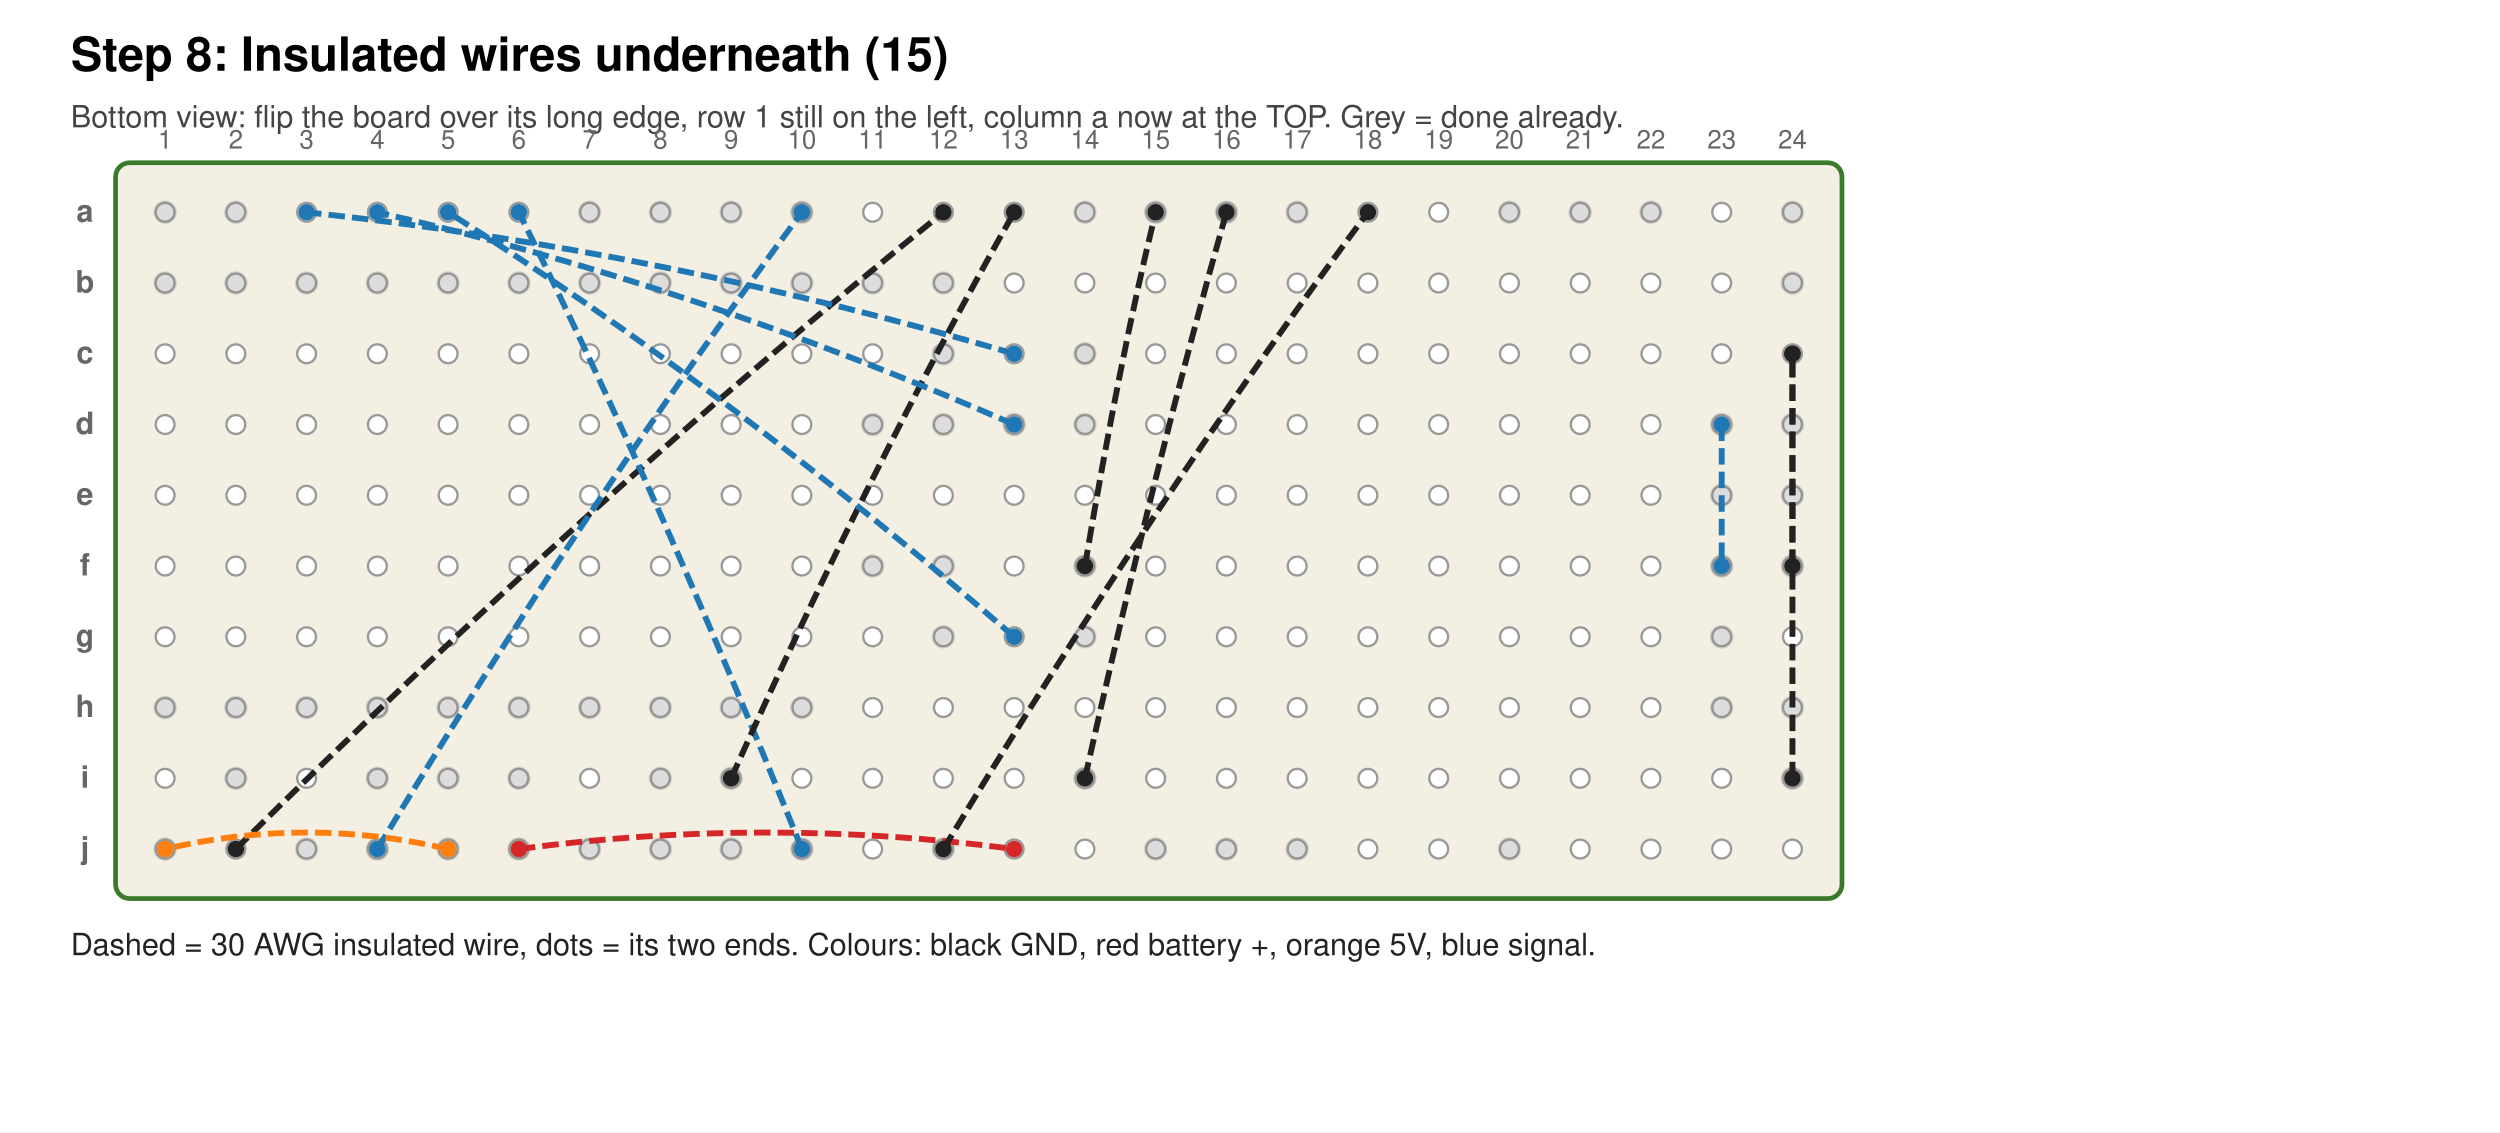
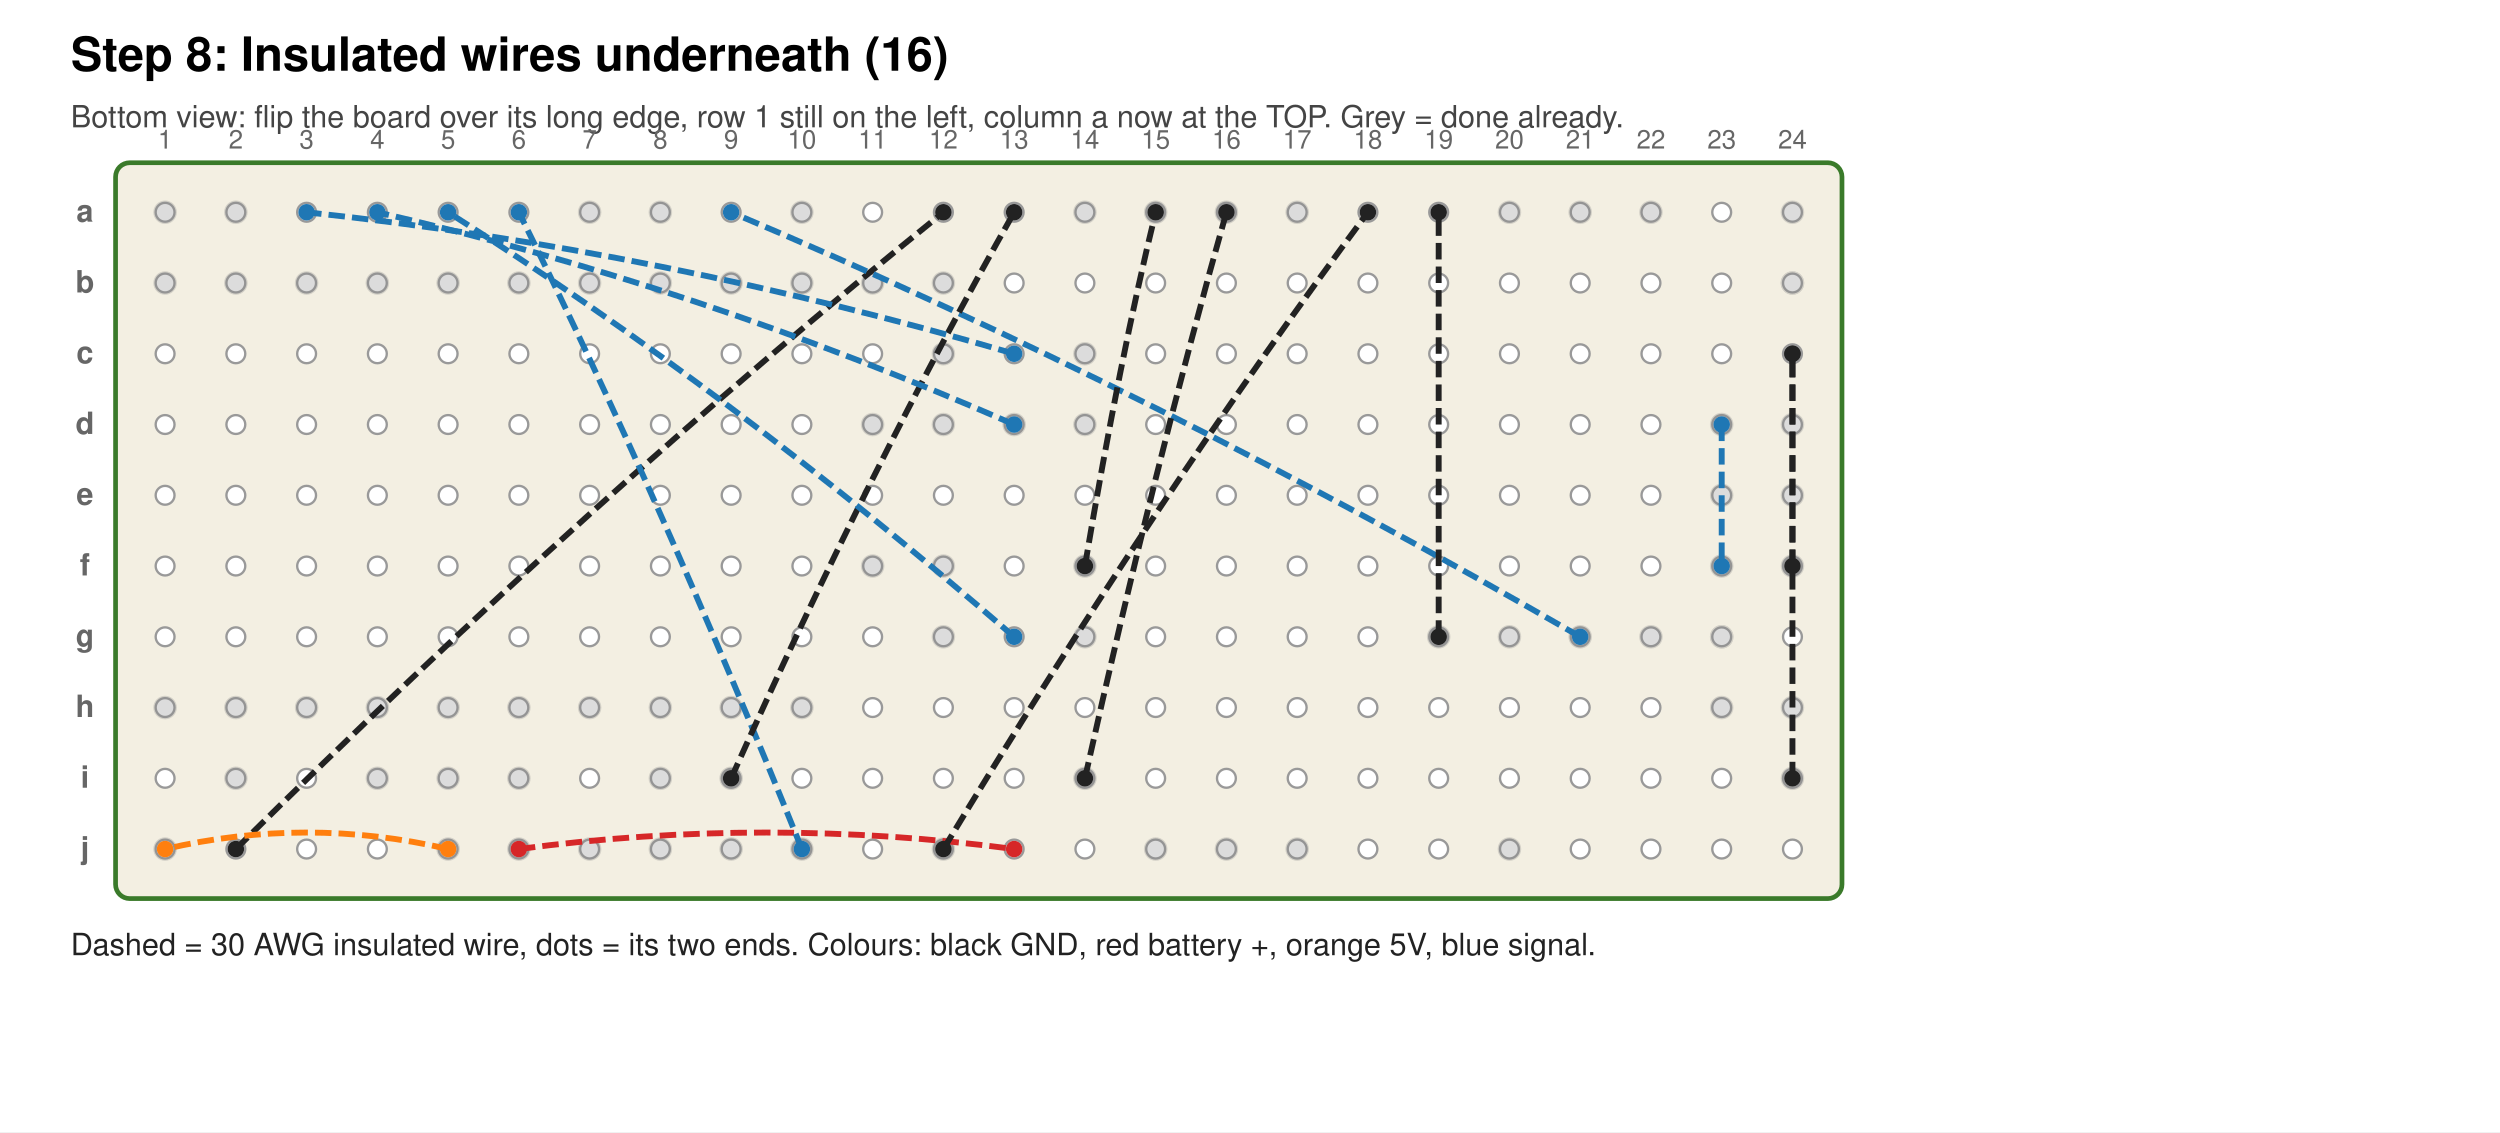
<svg xmlns="http://www.w3.org/2000/svg" width="1060" height="480" font-family="Helvetica,Arial">
  <defs>
    <filter id="mute">
      <feColorMatrix type="saturate" values="0" />
    </filter>
  </defs>
  <rect width="100%" height="100%" fill="#ffffff" />
-   <text x="30" y="30" font-size="20" font-weight="bold">Step 8: Insulated wires underneath (15)</text>
+   <text x="30" y="30" font-size="20" font-weight="bold">Step 8: Insulated wires underneath (16)</text>
  <text x="30" y="54" font-size="13" fill="#444">Bottom view: flip the board over its long edge, row 1 still on the left, column a now at the TOP. Grey = done already.</text>
  <rect x="49" y="69" width="732" height="312" rx="6" fill="#f3efe2" stroke="#3a7a2a" stroke-width="2" />
  <text x="70" y="63" font-size="11" fill="#666" text-anchor="middle">1</text>
  <text x="100" y="63" font-size="11" fill="#666" text-anchor="middle">2</text>
  <text x="130" y="63" font-size="11" fill="#666" text-anchor="middle">3</text>
  <text x="160" y="63" font-size="11" fill="#666" text-anchor="middle">4</text>
  <text x="190" y="63" font-size="11" fill="#666" text-anchor="middle">5</text>
  <text x="220" y="63" font-size="11" fill="#666" text-anchor="middle">6</text>
  <text x="250" y="63" font-size="11" fill="#666" text-anchor="middle">7</text>
  <text x="280" y="63" font-size="11" fill="#666" text-anchor="middle">8</text>
  <text x="310" y="63" font-size="11" fill="#666" text-anchor="middle">9</text>
  <text x="340" y="63" font-size="11" fill="#666" text-anchor="middle">10</text>
  <text x="370" y="63" font-size="11" fill="#666" text-anchor="middle">11</text>
  <text x="400" y="63" font-size="11" fill="#666" text-anchor="middle">12</text>
  <text x="430" y="63" font-size="11" fill="#666" text-anchor="middle">13</text>
  <text x="460" y="63" font-size="11" fill="#666" text-anchor="middle">14</text>
  <text x="490" y="63" font-size="11" fill="#666" text-anchor="middle">15</text>
  <text x="520" y="63" font-size="11" fill="#666" text-anchor="middle">16</text>
  <text x="550" y="63" font-size="11" fill="#666" text-anchor="middle">17</text>
  <text x="580" y="63" font-size="11" fill="#666" text-anchor="middle">18</text>
  <text x="610" y="63" font-size="11" fill="#666" text-anchor="middle">19</text>
  <text x="640" y="63" font-size="11" fill="#666" text-anchor="middle">20</text>
  <text x="670" y="63" font-size="11" fill="#666" text-anchor="middle">21</text>
  <text x="700" y="63" font-size="11" fill="#666" text-anchor="middle">22</text>
  <text x="730" y="63" font-size="11" fill="#666" text-anchor="middle">23</text>
  <text x="760" y="63" font-size="11" fill="#666" text-anchor="middle">24</text>
  <text x="36" y="94" font-size="13" font-weight="bold" fill="#666" text-anchor="middle">a</text>
  <text x="36" y="124" font-size="13" font-weight="bold" fill="#666" text-anchor="middle">b</text>
  <text x="36" y="154" font-size="13" font-weight="bold" fill="#666" text-anchor="middle">c</text>
  <text x="36" y="184" font-size="13" font-weight="bold" fill="#666" text-anchor="middle">d</text>
  <text x="36" y="214" font-size="13" font-weight="bold" fill="#666" text-anchor="middle">e</text>
  <text x="36" y="244" font-size="13" font-weight="bold" fill="#666" text-anchor="middle">f</text>
  <text x="36" y="274" font-size="13" font-weight="bold" fill="#666" text-anchor="middle">g</text>
  <text x="36" y="304" font-size="13" font-weight="bold" fill="#666" text-anchor="middle">h</text>
  <text x="36" y="334" font-size="13" font-weight="bold" fill="#666" text-anchor="middle">i</text>
  <text x="36" y="364" font-size="13" font-weight="bold" fill="#666" text-anchor="middle">j</text>
  <circle cx="70" cy="90" r="4" fill="#fff" stroke="#999" />
  <circle cx="70" cy="120" r="4" fill="#fff" stroke="#999" />
  <circle cx="70" cy="150" r="4" fill="#fff" stroke="#999" />
  <circle cx="70" cy="180" r="4" fill="#fff" stroke="#999" />
  <circle cx="70" cy="210" r="4" fill="#fff" stroke="#999" />
  <circle cx="70" cy="240" r="4" fill="#fff" stroke="#999" />
  <circle cx="70" cy="270" r="4" fill="#fff" stroke="#999" />
  <circle cx="70" cy="300" r="4" fill="#fff" stroke="#999" />
  <circle cx="70" cy="330" r="4" fill="#fff" stroke="#999" />
  <circle cx="70" cy="360" r="4" fill="#fff" stroke="#999" />
  <circle cx="100" cy="90" r="4" fill="#fff" stroke="#999" />
  <circle cx="100" cy="120" r="4" fill="#fff" stroke="#999" />
  <circle cx="100" cy="150" r="4" fill="#fff" stroke="#999" />
  <circle cx="100" cy="180" r="4" fill="#fff" stroke="#999" />
  <circle cx="100" cy="210" r="4" fill="#fff" stroke="#999" />
  <circle cx="100" cy="240" r="4" fill="#fff" stroke="#999" />
  <circle cx="100" cy="270" r="4" fill="#fff" stroke="#999" />
  <circle cx="100" cy="300" r="4" fill="#fff" stroke="#999" />
  <circle cx="100" cy="330" r="4" fill="#fff" stroke="#999" />
  <circle cx="100" cy="360" r="4" fill="#fff" stroke="#999" />
  <circle cx="130" cy="90" r="4" fill="#fff" stroke="#999" />
  <circle cx="130" cy="120" r="4" fill="#fff" stroke="#999" />
  <circle cx="130" cy="150" r="4" fill="#fff" stroke="#999" />
  <circle cx="130" cy="180" r="4" fill="#fff" stroke="#999" />
  <circle cx="130" cy="210" r="4" fill="#fff" stroke="#999" />
  <circle cx="130" cy="240" r="4" fill="#fff" stroke="#999" />
  <circle cx="130" cy="270" r="4" fill="#fff" stroke="#999" />
  <circle cx="130" cy="300" r="4" fill="#fff" stroke="#999" />
  <circle cx="130" cy="330" r="4" fill="#fff" stroke="#999" />
  <circle cx="130" cy="360" r="4" fill="#fff" stroke="#999" />
  <circle cx="160" cy="90" r="4" fill="#fff" stroke="#999" />
  <circle cx="160" cy="120" r="4" fill="#fff" stroke="#999" />
  <circle cx="160" cy="150" r="4" fill="#fff" stroke="#999" />
  <circle cx="160" cy="180" r="4" fill="#fff" stroke="#999" />
  <circle cx="160" cy="210" r="4" fill="#fff" stroke="#999" />
  <circle cx="160" cy="240" r="4" fill="#fff" stroke="#999" />
  <circle cx="160" cy="270" r="4" fill="#fff" stroke="#999" />
  <circle cx="160" cy="300" r="4" fill="#fff" stroke="#999" />
  <circle cx="160" cy="330" r="4" fill="#fff" stroke="#999" />
  <circle cx="160" cy="360" r="4" fill="#fff" stroke="#999" />
  <circle cx="190" cy="90" r="4" fill="#fff" stroke="#999" />
  <circle cx="190" cy="120" r="4" fill="#fff" stroke="#999" />
  <circle cx="190" cy="150" r="4" fill="#fff" stroke="#999" />
  <circle cx="190" cy="180" r="4" fill="#fff" stroke="#999" />
  <circle cx="190" cy="210" r="4" fill="#fff" stroke="#999" />
  <circle cx="190" cy="240" r="4" fill="#fff" stroke="#999" />
  <circle cx="190" cy="270" r="4" fill="#fff" stroke="#999" />
  <circle cx="190" cy="300" r="4" fill="#fff" stroke="#999" />
  <circle cx="190" cy="330" r="4" fill="#fff" stroke="#999" />
  <circle cx="190" cy="360" r="4" fill="#fff" stroke="#999" />
  <circle cx="220" cy="90" r="4" fill="#fff" stroke="#999" />
  <circle cx="220" cy="120" r="4" fill="#fff" stroke="#999" />
  <circle cx="220" cy="150" r="4" fill="#fff" stroke="#999" />
  <circle cx="220" cy="180" r="4" fill="#fff" stroke="#999" />
  <circle cx="220" cy="210" r="4" fill="#fff" stroke="#999" />
  <circle cx="220" cy="240" r="4" fill="#fff" stroke="#999" />
  <circle cx="220" cy="270" r="4" fill="#fff" stroke="#999" />
  <circle cx="220" cy="300" r="4" fill="#fff" stroke="#999" />
  <circle cx="220" cy="330" r="4" fill="#fff" stroke="#999" />
  <circle cx="220" cy="360" r="4" fill="#fff" stroke="#999" />
  <circle cx="250" cy="90" r="4" fill="#fff" stroke="#999" />
  <circle cx="250" cy="120" r="4" fill="#fff" stroke="#999" />
  <circle cx="250" cy="150" r="4" fill="#fff" stroke="#999" />
  <circle cx="250" cy="180" r="4" fill="#fff" stroke="#999" />
  <circle cx="250" cy="210" r="4" fill="#fff" stroke="#999" />
  <circle cx="250" cy="240" r="4" fill="#fff" stroke="#999" />
  <circle cx="250" cy="270" r="4" fill="#fff" stroke="#999" />
  <circle cx="250" cy="300" r="4" fill="#fff" stroke="#999" />
  <circle cx="250" cy="330" r="4" fill="#fff" stroke="#999" />
  <circle cx="250" cy="360" r="4" fill="#fff" stroke="#999" />
  <circle cx="280" cy="90" r="4" fill="#fff" stroke="#999" />
  <circle cx="280" cy="120" r="4" fill="#fff" stroke="#999" />
  <circle cx="280" cy="150" r="4" fill="#fff" stroke="#999" />
  <circle cx="280" cy="180" r="4" fill="#fff" stroke="#999" />
  <circle cx="280" cy="210" r="4" fill="#fff" stroke="#999" />
  <circle cx="280" cy="240" r="4" fill="#fff" stroke="#999" />
  <circle cx="280" cy="270" r="4" fill="#fff" stroke="#999" />
  <circle cx="280" cy="300" r="4" fill="#fff" stroke="#999" />
  <circle cx="280" cy="330" r="4" fill="#fff" stroke="#999" />
  <circle cx="280" cy="360" r="4" fill="#fff" stroke="#999" />
  <circle cx="310" cy="90" r="4" fill="#fff" stroke="#999" />
  <circle cx="310" cy="120" r="4" fill="#fff" stroke="#999" />
  <circle cx="310" cy="150" r="4" fill="#fff" stroke="#999" />
  <circle cx="310" cy="180" r="4" fill="#fff" stroke="#999" />
  <circle cx="310" cy="210" r="4" fill="#fff" stroke="#999" />
  <circle cx="310" cy="240" r="4" fill="#fff" stroke="#999" />
  <circle cx="310" cy="270" r="4" fill="#fff" stroke="#999" />
  <circle cx="310" cy="300" r="4" fill="#fff" stroke="#999" />
  <circle cx="310" cy="330" r="4" fill="#fff" stroke="#999" />
  <circle cx="310" cy="360" r="4" fill="#fff" stroke="#999" />
  <circle cx="340" cy="90" r="4" fill="#fff" stroke="#999" />
  <circle cx="340" cy="120" r="4" fill="#fff" stroke="#999" />
  <circle cx="340" cy="150" r="4" fill="#fff" stroke="#999" />
  <circle cx="340" cy="180" r="4" fill="#fff" stroke="#999" />
  <circle cx="340" cy="210" r="4" fill="#fff" stroke="#999" />
  <circle cx="340" cy="240" r="4" fill="#fff" stroke="#999" />
  <circle cx="340" cy="270" r="4" fill="#fff" stroke="#999" />
  <circle cx="340" cy="300" r="4" fill="#fff" stroke="#999" />
  <circle cx="340" cy="330" r="4" fill="#fff" stroke="#999" />
  <circle cx="340" cy="360" r="4" fill="#fff" stroke="#999" />
  <circle cx="370" cy="90" r="4" fill="#fff" stroke="#999" />
  <circle cx="370" cy="120" r="4" fill="#fff" stroke="#999" />
  <circle cx="370" cy="150" r="4" fill="#fff" stroke="#999" />
  <circle cx="370" cy="180" r="4" fill="#fff" stroke="#999" />
  <circle cx="370" cy="210" r="4" fill="#fff" stroke="#999" />
  <circle cx="370" cy="240" r="4" fill="#fff" stroke="#999" />
  <circle cx="370" cy="270" r="4" fill="#fff" stroke="#999" />
  <circle cx="370" cy="300" r="4" fill="#fff" stroke="#999" />
  <circle cx="370" cy="330" r="4" fill="#fff" stroke="#999" />
  <circle cx="370" cy="360" r="4" fill="#fff" stroke="#999" />
  <circle cx="400" cy="90" r="4" fill="#fff" stroke="#999" />
  <circle cx="400" cy="120" r="4" fill="#fff" stroke="#999" />
  <circle cx="400" cy="150" r="4" fill="#fff" stroke="#999" />
  <circle cx="400" cy="180" r="4" fill="#fff" stroke="#999" />
  <circle cx="400" cy="210" r="4" fill="#fff" stroke="#999" />
  <circle cx="400" cy="240" r="4" fill="#fff" stroke="#999" />
  <circle cx="400" cy="270" r="4" fill="#fff" stroke="#999" />
  <circle cx="400" cy="300" r="4" fill="#fff" stroke="#999" />
  <circle cx="400" cy="330" r="4" fill="#fff" stroke="#999" />
  <circle cx="400" cy="360" r="4" fill="#fff" stroke="#999" />
  <circle cx="430" cy="90" r="4" fill="#fff" stroke="#999" />
  <circle cx="430" cy="120" r="4" fill="#fff" stroke="#999" />
  <circle cx="430" cy="150" r="4" fill="#fff" stroke="#999" />
  <circle cx="430" cy="180" r="4" fill="#fff" stroke="#999" />
  <circle cx="430" cy="210" r="4" fill="#fff" stroke="#999" />
  <circle cx="430" cy="240" r="4" fill="#fff" stroke="#999" />
  <circle cx="430" cy="270" r="4" fill="#fff" stroke="#999" />
  <circle cx="430" cy="300" r="4" fill="#fff" stroke="#999" />
  <circle cx="430" cy="330" r="4" fill="#fff" stroke="#999" />
  <circle cx="430" cy="360" r="4" fill="#fff" stroke="#999" />
  <circle cx="460" cy="90" r="4" fill="#fff" stroke="#999" />
  <circle cx="460" cy="120" r="4" fill="#fff" stroke="#999" />
  <circle cx="460" cy="150" r="4" fill="#fff" stroke="#999" />
  <circle cx="460" cy="180" r="4" fill="#fff" stroke="#999" />
  <circle cx="460" cy="210" r="4" fill="#fff" stroke="#999" />
  <circle cx="460" cy="240" r="4" fill="#fff" stroke="#999" />
  <circle cx="460" cy="270" r="4" fill="#fff" stroke="#999" />
  <circle cx="460" cy="300" r="4" fill="#fff" stroke="#999" />
  <circle cx="460" cy="330" r="4" fill="#fff" stroke="#999" />
  <circle cx="460" cy="360" r="4" fill="#fff" stroke="#999" />
  <circle cx="490" cy="90" r="4" fill="#fff" stroke="#999" />
  <circle cx="490" cy="120" r="4" fill="#fff" stroke="#999" />
  <circle cx="490" cy="150" r="4" fill="#fff" stroke="#999" />
  <circle cx="490" cy="180" r="4" fill="#fff" stroke="#999" />
  <circle cx="490" cy="210" r="4" fill="#fff" stroke="#999" />
  <circle cx="490" cy="240" r="4" fill="#fff" stroke="#999" />
  <circle cx="490" cy="270" r="4" fill="#fff" stroke="#999" />
  <circle cx="490" cy="300" r="4" fill="#fff" stroke="#999" />
  <circle cx="490" cy="330" r="4" fill="#fff" stroke="#999" />
  <circle cx="490" cy="360" r="4" fill="#fff" stroke="#999" />
  <circle cx="520" cy="90" r="4" fill="#fff" stroke="#999" />
  <circle cx="520" cy="120" r="4" fill="#fff" stroke="#999" />
  <circle cx="520" cy="150" r="4" fill="#fff" stroke="#999" />
  <circle cx="520" cy="180" r="4" fill="#fff" stroke="#999" />
  <circle cx="520" cy="210" r="4" fill="#fff" stroke="#999" />
  <circle cx="520" cy="240" r="4" fill="#fff" stroke="#999" />
  <circle cx="520" cy="270" r="4" fill="#fff" stroke="#999" />
  <circle cx="520" cy="300" r="4" fill="#fff" stroke="#999" />
  <circle cx="520" cy="330" r="4" fill="#fff" stroke="#999" />
  <circle cx="520" cy="360" r="4" fill="#fff" stroke="#999" />
  <circle cx="550" cy="90" r="4" fill="#fff" stroke="#999" />
  <circle cx="550" cy="120" r="4" fill="#fff" stroke="#999" />
  <circle cx="550" cy="150" r="4" fill="#fff" stroke="#999" />
  <circle cx="550" cy="180" r="4" fill="#fff" stroke="#999" />
  <circle cx="550" cy="210" r="4" fill="#fff" stroke="#999" />
  <circle cx="550" cy="240" r="4" fill="#fff" stroke="#999" />
  <circle cx="550" cy="270" r="4" fill="#fff" stroke="#999" />
  <circle cx="550" cy="300" r="4" fill="#fff" stroke="#999" />
  <circle cx="550" cy="330" r="4" fill="#fff" stroke="#999" />
  <circle cx="550" cy="360" r="4" fill="#fff" stroke="#999" />
  <circle cx="580" cy="90" r="4" fill="#fff" stroke="#999" />
  <circle cx="580" cy="120" r="4" fill="#fff" stroke="#999" />
  <circle cx="580" cy="150" r="4" fill="#fff" stroke="#999" />
  <circle cx="580" cy="180" r="4" fill="#fff" stroke="#999" />
  <circle cx="580" cy="210" r="4" fill="#fff" stroke="#999" />
  <circle cx="580" cy="240" r="4" fill="#fff" stroke="#999" />
  <circle cx="580" cy="270" r="4" fill="#fff" stroke="#999" />
  <circle cx="580" cy="300" r="4" fill="#fff" stroke="#999" />
  <circle cx="580" cy="330" r="4" fill="#fff" stroke="#999" />
  <circle cx="580" cy="360" r="4" fill="#fff" stroke="#999" />
  <circle cx="610" cy="90" r="4" fill="#fff" stroke="#999" />
  <circle cx="610" cy="120" r="4" fill="#fff" stroke="#999" />
  <circle cx="610" cy="150" r="4" fill="#fff" stroke="#999" />
  <circle cx="610" cy="180" r="4" fill="#fff" stroke="#999" />
  <circle cx="610" cy="210" r="4" fill="#fff" stroke="#999" />
  <circle cx="610" cy="240" r="4" fill="#fff" stroke="#999" />
  <circle cx="610" cy="270" r="4" fill="#fff" stroke="#999" />
  <circle cx="610" cy="300" r="4" fill="#fff" stroke="#999" />
  <circle cx="610" cy="330" r="4" fill="#fff" stroke="#999" />
  <circle cx="610" cy="360" r="4" fill="#fff" stroke="#999" />
  <circle cx="640" cy="90" r="4" fill="#fff" stroke="#999" />
  <circle cx="640" cy="120" r="4" fill="#fff" stroke="#999" />
  <circle cx="640" cy="150" r="4" fill="#fff" stroke="#999" />
  <circle cx="640" cy="180" r="4" fill="#fff" stroke="#999" />
  <circle cx="640" cy="210" r="4" fill="#fff" stroke="#999" />
  <circle cx="640" cy="240" r="4" fill="#fff" stroke="#999" />
  <circle cx="640" cy="270" r="4" fill="#fff" stroke="#999" />
  <circle cx="640" cy="300" r="4" fill="#fff" stroke="#999" />
  <circle cx="640" cy="330" r="4" fill="#fff" stroke="#999" />
  <circle cx="640" cy="360" r="4" fill="#fff" stroke="#999" />
  <circle cx="670" cy="90" r="4" fill="#fff" stroke="#999" />
  <circle cx="670" cy="120" r="4" fill="#fff" stroke="#999" />
  <circle cx="670" cy="150" r="4" fill="#fff" stroke="#999" />
  <circle cx="670" cy="180" r="4" fill="#fff" stroke="#999" />
  <circle cx="670" cy="210" r="4" fill="#fff" stroke="#999" />
  <circle cx="670" cy="240" r="4" fill="#fff" stroke="#999" />
  <circle cx="670" cy="270" r="4" fill="#fff" stroke="#999" />
  <circle cx="670" cy="300" r="4" fill="#fff" stroke="#999" />
  <circle cx="670" cy="330" r="4" fill="#fff" stroke="#999" />
  <circle cx="670" cy="360" r="4" fill="#fff" stroke="#999" />
  <circle cx="700" cy="90" r="4" fill="#fff" stroke="#999" />
  <circle cx="700" cy="120" r="4" fill="#fff" stroke="#999" />
  <circle cx="700" cy="150" r="4" fill="#fff" stroke="#999" />
  <circle cx="700" cy="180" r="4" fill="#fff" stroke="#999" />
  <circle cx="700" cy="210" r="4" fill="#fff" stroke="#999" />
  <circle cx="700" cy="240" r="4" fill="#fff" stroke="#999" />
  <circle cx="700" cy="270" r="4" fill="#fff" stroke="#999" />
  <circle cx="700" cy="300" r="4" fill="#fff" stroke="#999" />
  <circle cx="700" cy="330" r="4" fill="#fff" stroke="#999" />
  <circle cx="700" cy="360" r="4" fill="#fff" stroke="#999" />
  <circle cx="730" cy="90" r="4" fill="#fff" stroke="#999" />
  <circle cx="730" cy="120" r="4" fill="#fff" stroke="#999" />
  <circle cx="730" cy="150" r="4" fill="#fff" stroke="#999" />
  <circle cx="730" cy="180" r="4" fill="#fff" stroke="#999" />
  <circle cx="730" cy="210" r="4" fill="#fff" stroke="#999" />
  <circle cx="730" cy="240" r="4" fill="#fff" stroke="#999" />
  <circle cx="730" cy="270" r="4" fill="#fff" stroke="#999" />
  <circle cx="730" cy="300" r="4" fill="#fff" stroke="#999" />
  <circle cx="730" cy="330" r="4" fill="#fff" stroke="#999" />
  <circle cx="730" cy="360" r="4" fill="#fff" stroke="#999" />
  <circle cx="760" cy="90" r="4" fill="#fff" stroke="#999" />
  <circle cx="760" cy="120" r="4" fill="#fff" stroke="#999" />
  <circle cx="760" cy="150" r="4" fill="#fff" stroke="#999" />
  <circle cx="760" cy="180" r="4" fill="#fff" stroke="#999" />
  <circle cx="760" cy="210" r="4" fill="#fff" stroke="#999" />
  <circle cx="760" cy="240" r="4" fill="#fff" stroke="#999" />
  <circle cx="760" cy="270" r="4" fill="#fff" stroke="#999" />
  <circle cx="760" cy="300" r="4" fill="#fff" stroke="#999" />
  <circle cx="760" cy="330" r="4" fill="#fff" stroke="#999" />
  <circle cx="760" cy="360" r="4" fill="#fff" stroke="#999" />
  <g filter="url(#mute)" opacity="0.3">
    <circle cx="70" cy="120" r="5" fill="#8a8a8a" />
    <circle cx="100" cy="120" r="5" fill="#8a8a8a" />
    <circle cx="130" cy="120" r="5" fill="#8a8a8a" />
    <circle cx="160" cy="120" r="5" fill="#8a8a8a" />
    <circle cx="190" cy="120" r="5" fill="#8a8a8a" />
    <circle cx="220" cy="120" r="5" fill="#8a8a8a" />
    <circle cx="250" cy="120" r="5" fill="#8a8a8a" />
    <circle cx="280" cy="120" r="5" fill="#8a8a8a" />
    <circle cx="310" cy="120" r="5" fill="#8a8a8a" />
    <circle cx="340" cy="120" r="5" fill="#8a8a8a" />
    <circle cx="70" cy="300" r="5" fill="#8a8a8a" />
    <circle cx="100" cy="300" r="5" fill="#8a8a8a" />
    <circle cx="130" cy="300" r="5" fill="#8a8a8a" />
    <circle cx="160" cy="300" r="5" fill="#8a8a8a" />
    <circle cx="190" cy="300" r="5" fill="#8a8a8a" />
    <circle cx="220" cy="300" r="5" fill="#8a8a8a" />
    <circle cx="250" cy="300" r="5" fill="#8a8a8a" />
    <circle cx="280" cy="300" r="5" fill="#8a8a8a" />
    <circle cx="310" cy="300" r="5" fill="#8a8a8a" />
    <circle cx="340" cy="300" r="5" fill="#8a8a8a" />
    <circle cx="70" cy="360" r="5" fill="#8a8a8a" />
    <circle cx="100" cy="330" r="5" fill="#8a8a8a" />
-     <circle cx="130" cy="360" r="5" fill="#8a8a8a" />
-     <circle cx="160" cy="360" r="5" fill="#8a8a8a" />
    <circle cx="190" cy="360" r="5" fill="#8a8a8a" />
    <circle cx="220" cy="360" r="5" fill="#8a8a8a" />
    <circle cx="250" cy="360" r="5" fill="#8a8a8a" />
    <circle cx="280" cy="360" r="5" fill="#8a8a8a" />
    <circle cx="310" cy="360" r="5" fill="#8a8a8a" />
    <circle cx="310" cy="330" r="5" fill="#8a8a8a" />
    <circle cx="340" cy="360" r="5" fill="#8a8a8a" />
    <circle cx="400" cy="360" r="5" fill="#8a8a8a" />
    <circle cx="400" cy="120" r="5" fill="#8a8a8a" />
    <circle cx="400" cy="150" r="5" fill="#8a8a8a" />
    <circle cx="460" cy="90" r="5" fill="#8a8a8a" />
    <circle cx="460" cy="150" r="5" fill="#8a8a8a" />
    <circle cx="400" cy="180" r="5" fill="#8a8a8a" />
    <circle cx="430" cy="180" r="5" fill="#8a8a8a" />
    <circle cx="460" cy="180" r="5" fill="#8a8a8a" />
    <circle cx="460" cy="240" r="5" fill="#8a8a8a" />
    <circle cx="400" cy="240" r="5" fill="#8a8a8a" />
    <circle cx="400" cy="270" r="5" fill="#8a8a8a" />
    <circle cx="460" cy="270" r="5" fill="#8a8a8a" />
    <circle cx="460" cy="330" r="5" fill="#8a8a8a" />
+     <circle cx="700" cy="270" r="5" fill="#8a8a8a" />
+     <circle cx="670" cy="270" r="5" fill="#8a8a8a" />
+     <circle cx="640" cy="270" r="5" fill="#8a8a8a" />
+     <circle cx="610" cy="270" r="5" fill="#8a8a8a" />
    <circle cx="730" cy="210" r="5" fill="#8a8a8a" />
    <circle cx="730" cy="180" r="5" fill="#8a8a8a" />
    <circle cx="730" cy="300" r="5" fill="#8a8a8a" />
    <circle cx="730" cy="270" r="5" fill="#8a8a8a" />
    <circle cx="760" cy="240" r="5" fill="#8a8a8a" />
    <circle cx="730" cy="240" r="5" fill="#8a8a8a" />
    <circle cx="760" cy="90" r="5" fill="#8a8a8a" />
    <circle cx="760" cy="120" r="5" fill="#8a8a8a" />
    <circle cx="760" cy="180" r="5" fill="#8a8a8a" />
    <circle cx="760" cy="210" r="5" fill="#8a8a8a" />
    <circle cx="760" cy="300" r="5" fill="#8a8a8a" />
    <circle cx="760" cy="330" r="5" fill="#8a8a8a" />
    <circle cx="70" cy="90" r="5" fill="#8a8a8a" />
    <circle cx="100" cy="90" r="5" fill="#8a8a8a" />
    <circle cx="220" cy="330" r="5" fill="#8a8a8a" />
    <circle cx="190" cy="330" r="5" fill="#8a8a8a" />
    <circle cx="160" cy="330" r="5" fill="#8a8a8a" />
    <circle cx="280" cy="330" r="5" fill="#8a8a8a" />
    <circle cx="250" cy="90" r="5" fill="#8a8a8a" />
    <circle cx="280" cy="90" r="5" fill="#8a8a8a" />
-     <circle cx="310" cy="90" r="5" fill="#8a8a8a" />
+     <circle cx="340" cy="90" r="5" fill="#8a8a8a" />
    <circle cx="370" cy="120" r="5" fill="#8a8a8a" />
    <circle cx="370" cy="180" r="5" fill="#8a8a8a" />
    <circle cx="370" cy="240" r="5" fill="#8a8a8a" />
    <circle cx="490" cy="360" r="5" fill="#8a8a8a" />
    <circle cx="520" cy="360" r="5" fill="#8a8a8a" />
    <circle cx="550" cy="360" r="5" fill="#8a8a8a" />
    <circle cx="490" cy="90" r="5" fill="#8a8a8a" />
    <circle cx="520" cy="90" r="5" fill="#8a8a8a" />
    <circle cx="550" cy="90" r="5" fill="#8a8a8a" />
    <circle cx="730" cy="270" r="5" fill="#8a8a8a" />
    <circle cx="640" cy="90" r="5" fill="#8a8a8a" />
    <circle cx="760" cy="120" r="5" fill="#8a8a8a" />
    <circle cx="670" cy="90" r="5" fill="#8a8a8a" />
    <circle cx="640" cy="360" r="5" fill="#8a8a8a" />
    <circle cx="700" cy="90" r="5" fill="#8a8a8a" />
-     <circle cx="340" cy="90" r="5" fill="#8a8a8a" />
  </g>
  <path d="M100 360 Q250 211 400 90" fill="none" stroke="#222222" stroke-width="2.5" stroke-dasharray="7,3" />
  <circle cx="100" cy="360" r="3.5" fill="#222222" />
  <circle cx="400" cy="90" r="3.5" fill="#222222" />
-   <path d="M160 360 Q250 211 340 90" fill="none" stroke="#1f77b4" stroke-width="2.5" stroke-dasharray="7,3" />
-   <circle cx="160" cy="360" r="3.5" fill="#1f77b4" />
-   <circle cx="340" cy="90" r="3.5" fill="#1f77b4" />
+   <path d="M670 270 Q490 166 310 90" fill="none" stroke="#1f77b4" stroke-width="2.5" stroke-dasharray="7,3" />
+   <circle cx="670" cy="270" r="3.5" fill="#1f77b4" />
+   <circle cx="310" cy="90" r="3.5" fill="#1f77b4" />
+   <path d="M610 270 Q610 166 610 90" fill="none" stroke="#222222" stroke-width="2.5" stroke-dasharray="7,3" />
+   <circle cx="610" cy="270" r="3.5" fill="#222222" />
+   <circle cx="610" cy="90" r="3.5" fill="#222222" />
  <path d="M190 360 Q130 346 70 360" fill="none" stroke="#ff7f0e" stroke-width="2.5" stroke-dasharray="7,3" />
  <circle cx="190" cy="360" r="3.5" fill="#ff7f0e" />
  <circle cx="70" cy="360" r="3.5" fill="#ff7f0e" />
  <path d="M220 360 Q325 346 430 360" fill="none" stroke="#d62728" stroke-width="2.5" stroke-dasharray="7,3" />
  <circle cx="220" cy="360" r="3.5" fill="#d62728" />
  <circle cx="430" cy="360" r="3.5" fill="#d62728" />
  <path d="M340 360 Q280 211 220 90" fill="none" stroke="#1f77b4" stroke-width="2.5" stroke-dasharray="7,3" />
  <circle cx="340" cy="360" r="3.5" fill="#1f77b4" />
  <circle cx="220" cy="90" r="3.5" fill="#1f77b4" />
  <path d="M310 330 Q370 196 430 90" fill="none" stroke="#222222" stroke-width="2.5" stroke-dasharray="7,3" />
  <circle cx="310" cy="330" r="3.5" fill="#222222" />
  <circle cx="430" cy="90" r="3.5" fill="#222222" />
  <path d="M400 360 Q490 211 580 90" fill="none" stroke="#222222" stroke-width="2.5" stroke-dasharray="7,3" />
  <circle cx="400" cy="360" r="3.5" fill="#222222" />
  <circle cx="580" cy="90" r="3.5" fill="#222222" />
  <path d="M430 150 Q280 106 130 90" fill="none" stroke="#1f77b4" stroke-width="2.5" stroke-dasharray="7,3" />
  <circle cx="430" cy="150" r="3.5" fill="#1f77b4" />
  <circle cx="130" cy="90" r="3.5" fill="#1f77b4" />
  <path d="M430 180 Q295 121 160 90" fill="none" stroke="#1f77b4" stroke-width="2.5" stroke-dasharray="7,3" />
  <circle cx="430" cy="180" r="3.5" fill="#1f77b4" />
  <circle cx="160" cy="90" r="3.5" fill="#1f77b4" />
  <path d="M430 270 Q310 166 190 90" fill="none" stroke="#1f77b4" stroke-width="2.5" stroke-dasharray="7,3" />
  <circle cx="430" cy="270" r="3.5" fill="#1f77b4" />
  <circle cx="190" cy="90" r="3.5" fill="#1f77b4" />
  <path d="M460 240 Q475 151 490 90" fill="none" stroke="#222222" stroke-width="2.5" stroke-dasharray="7,3" />
  <circle cx="460" cy="240" r="3.5" fill="#222222" />
  <circle cx="490" cy="90" r="3.5" fill="#222222" />
  <path d="M460 330 Q490 196 520 90" fill="none" stroke="#222222" stroke-width="2.5" stroke-dasharray="7,3" />
  <circle cx="460" cy="330" r="3.5" fill="#222222" />
  <circle cx="520" cy="90" r="3.5" fill="#222222" />
  <path d="M730 180 Q730 196 730 240" fill="none" stroke="#1f77b4" stroke-width="2.5" stroke-dasharray="7,3" />
  <circle cx="730" cy="180" r="3.5" fill="#1f77b4" />
  <circle cx="730" cy="240" r="3.5" fill="#1f77b4" />
  <path d="M760 240 Q760 181 760 150" fill="none" stroke="#222222" stroke-width="2.5" stroke-dasharray="7,3" />
  <circle cx="760" cy="240" r="3.5" fill="#222222" />
  <circle cx="760" cy="150" r="3.5" fill="#222222" />
  <path d="M760 330 Q760 226 760 150" fill="none" stroke="#222222" stroke-width="2.5" stroke-dasharray="7,3" />
  <circle cx="760" cy="330" r="3.5" fill="#222222" />
  <circle cx="760" cy="150" r="3.5" fill="#222222" />
  <text x="30" y="405" font-size="13" fill="#222">Dashed = 30 AWG insulated wire, dots = its two ends. Colours: black GND, red battery +, orange 5V, blue signal.</text>
</svg>
